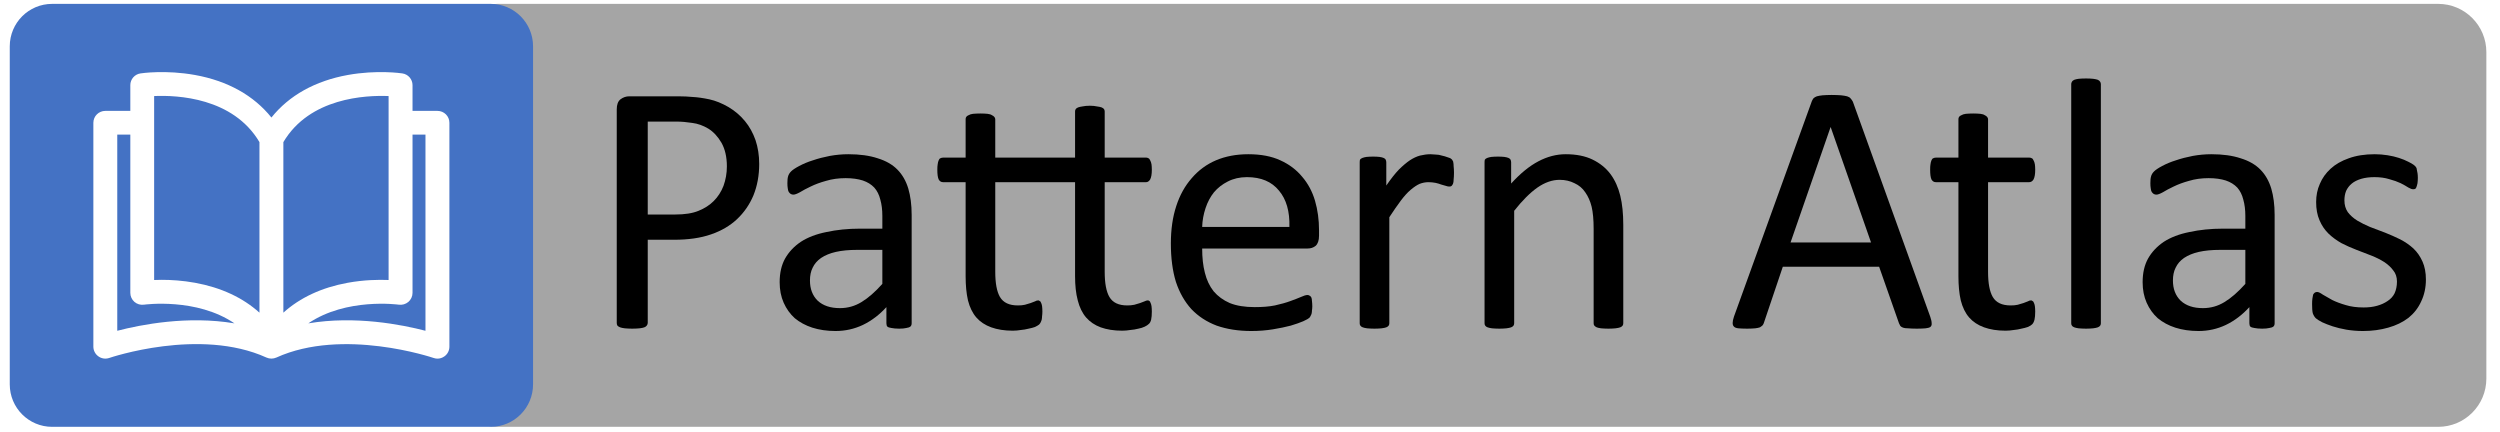
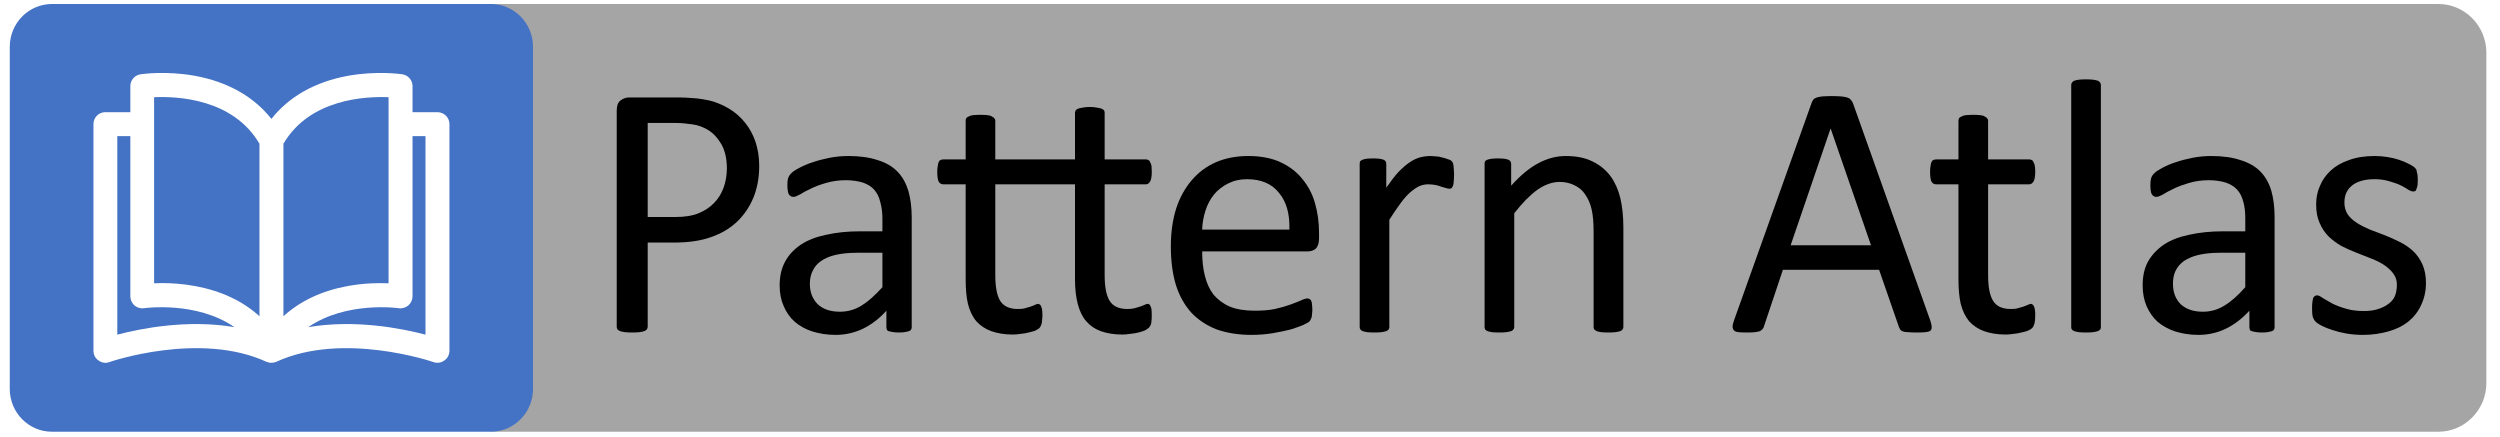
- <svg xmlns="http://www.w3.org/2000/svg" width="116pt" height="20pt" viewBox="0 0 116 20" version="1.1">
+ <svg xmlns="http://www.w3.org/2000/svg" width="86pt" height="15pt" viewBox="0 0 86 15" version="1.1">
  <g id="surface1">
-     <path style=" stroke:none;fill-rule:nonzero;fill:rgb(100%,100%,100%);fill-opacity:1;" d="M 0 0 L 116 0 L 116 19.984 L 0 19.984 Z M 0 0 " />
-     <path style=" stroke:none;fill-rule:evenodd;fill:rgb(64.706%,64.706%,64.706%);fill-opacity:1;" d="M 20.852 2.418 C 20.852 1.184 21.852 0.18 23.086 0.18 L 113.133 0.18 C 114.367 0.18 115.367 1.184 115.367 2.418 L 115.367 17.566 C 115.367 18.801 114.367 19.805 113.133 19.805 L 23.086 19.805 C 21.852 19.805 20.852 18.801 20.852 17.566 Z M 20.852 2.418 " />
-     <path style=" stroke:none;fill-rule:evenodd;fill:rgb(26.667%,44.706%,76.863%);fill-opacity:1;" d="M 0.453 2.148 C 0.453 1.062 1.332 0.18 2.418 0.18 L 22.77 0.18 C 23.855 0.18 24.734 1.062 24.734 2.148 L 24.734 17.836 C 24.734 18.922 23.855 19.805 22.77 19.805 L 2.418 19.805 C 1.332 19.805 0.453 18.922 0.453 17.836 Z M 0.453 2.148 " />
-     <path style=" stroke:none;fill-rule:evenodd;fill:rgb(100%,100%,100%);fill-opacity:1;" d="M 20.297 5.145 L 19.141 5.145 L 19.141 3.949 C 19.141 3.68 18.941 3.445 18.668 3.406 C 18.621 3.398 17.492 3.234 16.133 3.48 C 14.621 3.754 13.414 4.43 12.594 5.453 C 11.773 4.43 10.566 3.754 9.051 3.48 C 7.691 3.234 6.566 3.398 6.52 3.406 C 6.246 3.445 6.047 3.68 6.047 3.949 L 6.047 5.145 L 4.887 5.145 C 4.582 5.145 4.332 5.391 4.332 5.695 L 4.332 16.086 C 4.332 16.266 4.422 16.434 4.566 16.535 C 4.711 16.641 4.898 16.668 5.07 16.609 C 5.113 16.594 9.266 15.184 12.363 16.59 C 12.508 16.656 12.676 16.656 12.824 16.59 C 15.91 15.188 20.074 16.594 20.117 16.609 C 20.176 16.629 20.238 16.641 20.297 16.641 C 20.414 16.641 20.523 16.605 20.621 16.535 C 20.766 16.434 20.852 16.266 20.852 16.086 L 20.852 5.695 C 20.852 5.391 20.605 5.145 20.297 5.145 Z M 5.441 15.348 L 5.441 6.246 L 6.047 6.246 L 6.047 13.59 C 6.047 13.75 6.117 13.902 6.238 14.008 C 6.359 14.113 6.523 14.16 6.68 14.137 C 6.711 14.133 9.121 13.805 10.879 15.004 C 8.711 14.637 6.543 15.062 5.441 15.348 Z M 12.039 14.508 C 11.266 13.809 10.254 13.34 9.051 13.121 C 8.473 13.016 7.938 12.984 7.508 12.984 C 7.379 12.984 7.262 12.988 7.152 12.992 L 7.152 4.457 C 8.219 4.41 10.812 4.523 12.039 6.594 Z M 13.148 6.594 C 14.371 4.531 16.965 4.414 18.031 4.457 L 18.031 12.992 C 17.566 12.973 16.887 12.984 16.133 13.121 C 14.93 13.34 13.922 13.809 13.148 14.508 Z M 14.305 15.004 C 16.066 13.805 18.473 14.133 18.504 14.137 C 18.664 14.16 18.824 14.113 18.949 14.008 C 19.07 13.902 19.141 13.75 19.141 13.59 L 19.141 6.246 L 19.742 6.246 L 19.742 15.348 C 18.645 15.062 16.473 14.637 14.305 15.004 Z M 14.305 15.004 " />
-     <path style=" stroke:none;fill-rule:nonzero;fill:rgb(0%,0%,0%);fill-opacity:1;" d="M 35.227 7.609 C 35.227 8.141 35.137 8.625 34.961 9.062 C 34.781 9.492 34.527 9.859 34.195 10.172 C 33.871 10.477 33.469 10.711 32.992 10.875 C 32.512 11.043 31.938 11.125 31.273 11.125 L 30.055 11.125 L 30.055 14.984 C 30.055 15.027 30.039 15.07 30.008 15.109 C 29.984 15.141 29.949 15.168 29.898 15.188 C 29.844 15.207 29.773 15.223 29.68 15.234 C 29.586 15.242 29.469 15.25 29.336 15.25 C 29.199 15.25 29.086 15.242 28.992 15.234 C 28.898 15.223 28.824 15.207 28.773 15.188 C 28.719 15.168 28.68 15.141 28.648 15.109 C 28.625 15.07 28.617 15.027 28.617 14.984 L 28.617 5.078 C 28.617 4.859 28.672 4.703 28.789 4.609 C 28.914 4.516 29.047 4.469 29.195 4.469 L 31.492 4.469 C 31.719 4.469 31.938 4.48 32.148 4.5 C 32.367 4.512 32.621 4.547 32.914 4.609 C 33.203 4.672 33.5 4.793 33.805 4.969 C 34.105 5.148 34.359 5.367 34.57 5.625 C 34.777 5.875 34.938 6.168 35.055 6.5 C 35.168 6.836 35.227 7.203 35.227 7.609 Z M 33.727 7.719 C 33.727 7.281 33.641 6.918 33.477 6.625 C 33.309 6.336 33.105 6.117 32.867 5.969 C 32.625 5.824 32.375 5.734 32.117 5.703 C 31.867 5.664 31.617 5.641 31.367 5.641 L 30.055 5.641 L 30.055 9.953 L 31.336 9.953 C 31.773 9.953 32.133 9.898 32.414 9.781 C 32.695 9.668 32.93 9.516 33.117 9.328 C 33.312 9.133 33.465 8.898 33.57 8.625 C 33.672 8.344 33.727 8.043 33.727 7.719 Z M 33.727 7.719 " />
-     <path style=" stroke:none;fill-rule:nonzero;fill:rgb(0%,0%,0%);fill-opacity:1;" d="M 42.301 15 C 42.301 15.074 42.277 15.125 42.238 15.156 C 42.195 15.188 42.133 15.207 42.051 15.219 C 41.977 15.238 41.867 15.25 41.723 15.25 C 41.574 15.25 41.457 15.238 41.363 15.219 C 41.277 15.207 41.215 15.188 41.176 15.156 C 41.145 15.125 41.129 15.074 41.129 15 L 41.129 14.25 C 40.805 14.605 40.441 14.883 40.035 15.078 C 39.637 15.266 39.215 15.359 38.77 15.359 C 38.371 15.359 38.012 15.305 37.691 15.203 C 37.379 15.102 37.105 14.953 36.879 14.766 C 36.66 14.57 36.488 14.328 36.363 14.047 C 36.238 13.766 36.176 13.449 36.176 13.094 C 36.176 12.668 36.258 12.305 36.426 12 C 36.602 11.688 36.848 11.43 37.16 11.219 C 37.48 11.012 37.879 10.859 38.348 10.766 C 38.816 10.664 39.336 10.609 39.91 10.609 L 40.941 10.609 L 40.941 10.016 C 40.941 9.734 40.91 9.484 40.848 9.266 C 40.793 9.039 40.699 8.852 40.566 8.703 C 40.43 8.559 40.254 8.449 40.035 8.375 C 39.816 8.305 39.551 8.266 39.238 8.266 C 38.902 8.266 38.602 8.309 38.332 8.391 C 38.059 8.465 37.82 8.555 37.613 8.656 C 37.414 8.75 37.246 8.84 37.113 8.922 C 36.977 8.996 36.879 9.031 36.816 9.031 C 36.773 9.031 36.73 9.023 36.691 9 C 36.66 8.98 36.629 8.949 36.598 8.906 C 36.574 8.867 36.559 8.809 36.551 8.734 C 36.539 8.664 36.535 8.586 36.535 8.5 C 36.535 8.367 36.543 8.262 36.566 8.188 C 36.586 8.105 36.633 8.027 36.707 7.953 C 36.777 7.883 36.902 7.797 37.082 7.703 C 37.27 7.602 37.48 7.512 37.723 7.438 C 37.961 7.355 38.223 7.289 38.504 7.234 C 38.785 7.184 39.07 7.156 39.363 7.156 C 39.895 7.156 40.348 7.219 40.723 7.344 C 41.105 7.461 41.414 7.637 41.645 7.875 C 41.871 8.105 42.039 8.398 42.145 8.75 C 42.246 9.094 42.301 9.5 42.301 9.969 Z M 40.941 11.594 L 39.77 11.594 C 39.395 11.594 39.066 11.625 38.785 11.688 C 38.512 11.75 38.285 11.844 38.098 11.969 C 37.918 12.094 37.789 12.246 37.707 12.422 C 37.621 12.59 37.582 12.789 37.582 13.016 C 37.582 13.402 37.699 13.715 37.941 13.953 C 38.191 14.184 38.535 14.297 38.973 14.297 C 39.336 14.297 39.668 14.203 39.973 14.016 C 40.285 13.828 40.605 13.547 40.941 13.172 Z M 40.941 11.594 " />
-     <path style=" stroke:none;fill-rule:nonzero;fill:rgb(0%,0%,0%);fill-opacity:1;" d="M 53.445 14.453 C 53.445 14.609 53.434 14.734 53.414 14.828 C 53.391 14.922 53.355 14.992 53.305 15.031 C 53.262 15.074 53.199 15.117 53.117 15.156 C 53.031 15.199 52.934 15.227 52.82 15.25 C 52.703 15.281 52.578 15.301 52.445 15.312 C 52.32 15.332 52.195 15.344 52.07 15.344 C 51.684 15.344 51.352 15.289 51.07 15.188 C 50.797 15.086 50.574 14.934 50.398 14.734 C 50.219 14.527 50.09 14.262 50.008 13.938 C 49.922 13.617 49.883 13.242 49.883 12.812 L 49.883 8.453 L 46.18 8.453 L 46.18 12.609 C 46.18 13.133 46.25 13.523 46.398 13.781 C 46.555 14.043 46.828 14.172 47.227 14.172 C 47.352 14.172 47.461 14.164 47.555 14.141 C 47.656 14.109 47.746 14.086 47.82 14.062 C 47.902 14.031 47.969 14.008 48.023 13.984 C 48.074 13.953 48.125 13.938 48.18 13.938 C 48.199 13.938 48.219 13.949 48.242 13.969 C 48.273 13.98 48.293 14.008 48.305 14.047 C 48.324 14.078 48.34 14.133 48.352 14.203 C 48.359 14.266 48.367 14.352 48.367 14.453 C 48.367 14.547 48.359 14.621 48.352 14.672 C 48.352 14.727 48.344 14.777 48.336 14.828 C 48.324 14.871 48.309 14.914 48.289 14.953 C 48.277 14.984 48.25 15.023 48.211 15.062 C 48.168 15.094 48.105 15.133 48.023 15.172 C 47.938 15.203 47.84 15.227 47.727 15.25 C 47.609 15.281 47.492 15.301 47.367 15.312 C 47.242 15.332 47.117 15.344 46.992 15.344 C 46.605 15.344 46.273 15.289 45.992 15.188 C 45.711 15.086 45.48 14.934 45.305 14.734 C 45.125 14.527 44.996 14.262 44.914 13.938 C 44.84 13.617 44.805 13.242 44.805 12.812 L 44.805 8.453 L 43.758 8.453 C 43.672 8.453 43.605 8.414 43.555 8.328 C 43.512 8.234 43.492 8.086 43.492 7.875 C 43.492 7.773 43.496 7.688 43.508 7.625 C 43.516 7.555 43.531 7.492 43.555 7.438 C 43.574 7.387 43.602 7.355 43.633 7.344 C 43.672 7.324 43.719 7.312 43.773 7.312 L 44.805 7.312 L 44.805 5.531 C 44.805 5.492 44.812 5.453 44.836 5.422 C 44.855 5.391 44.891 5.367 44.945 5.344 C 44.996 5.312 45.062 5.293 45.148 5.281 C 45.242 5.273 45.355 5.266 45.492 5.266 C 45.625 5.266 45.734 5.273 45.82 5.281 C 45.914 5.293 45.98 5.312 46.023 5.344 C 46.074 5.367 46.109 5.391 46.133 5.422 C 46.164 5.453 46.18 5.492 46.18 5.531 L 46.18 7.312 L 49.883 7.312 L 49.883 5.172 C 49.883 5.133 49.891 5.094 49.914 5.062 C 49.934 5.031 49.969 5.008 50.023 4.984 C 50.074 4.965 50.141 4.949 50.227 4.938 C 50.32 4.918 50.434 4.906 50.57 4.906 C 50.703 4.906 50.812 4.918 50.898 4.938 C 50.992 4.949 51.062 4.965 51.117 4.984 C 51.168 5.008 51.203 5.031 51.227 5.062 C 51.246 5.094 51.258 5.133 51.258 5.172 L 51.258 7.312 L 53.18 7.312 C 53.219 7.312 53.258 7.324 53.289 7.344 C 53.32 7.355 53.344 7.387 53.367 7.438 C 53.398 7.492 53.418 7.555 53.43 7.625 C 53.438 7.688 53.445 7.773 53.445 7.875 C 53.445 8.086 53.418 8.234 53.367 8.328 C 53.312 8.414 53.25 8.453 53.18 8.453 L 51.258 8.453 L 51.258 12.609 C 51.258 13.133 51.328 13.523 51.477 13.781 C 51.633 14.043 51.906 14.172 52.305 14.172 C 52.418 14.172 52.527 14.164 52.633 14.141 C 52.734 14.109 52.824 14.086 52.898 14.062 C 52.98 14.031 53.047 14.008 53.102 13.984 C 53.164 13.953 53.215 13.938 53.258 13.938 C 53.289 13.938 53.312 13.949 53.336 13.969 C 53.355 13.98 53.371 14.008 53.383 14.047 C 53.402 14.078 53.418 14.133 53.43 14.203 C 53.438 14.266 53.445 14.352 53.445 14.453 Z M 53.445 14.453 " />
-     <path style=" stroke:none;fill-rule:nonzero;fill:rgb(0%,0%,0%);fill-opacity:1;" d="M 61.203 10.938 C 61.203 11.156 61.148 11.312 61.047 11.406 C 60.941 11.492 60.816 11.531 60.672 11.531 L 55.781 11.531 C 55.781 11.949 55.82 12.324 55.906 12.656 C 55.988 12.992 56.125 13.277 56.312 13.516 C 56.508 13.746 56.758 13.93 57.062 14.062 C 57.375 14.188 57.758 14.25 58.219 14.25 C 58.57 14.25 58.883 14.227 59.156 14.172 C 59.438 14.109 59.676 14.043 59.875 13.969 C 60.07 13.898 60.234 13.836 60.359 13.781 C 60.492 13.719 60.598 13.688 60.672 13.688 C 60.703 13.688 60.734 13.699 60.766 13.719 C 60.797 13.73 60.82 13.758 60.844 13.797 C 60.863 13.84 60.875 13.898 60.875 13.969 C 60.883 14.031 60.891 14.117 60.891 14.219 C 60.891 14.293 60.883 14.355 60.875 14.406 C 60.875 14.461 60.867 14.508 60.859 14.547 C 60.848 14.59 60.832 14.625 60.812 14.656 C 60.801 14.688 60.781 14.719 60.75 14.75 C 60.719 14.781 60.625 14.836 60.469 14.906 C 60.32 14.969 60.129 15.039 59.891 15.109 C 59.66 15.172 59.383 15.227 59.062 15.281 C 58.75 15.332 58.414 15.359 58.062 15.359 C 57.457 15.359 56.922 15.273 56.453 15.109 C 55.992 14.934 55.602 14.68 55.281 14.344 C 54.969 14 54.727 13.578 54.562 13.078 C 54.406 12.57 54.328 11.977 54.328 11.297 C 54.328 10.652 54.41 10.074 54.578 9.562 C 54.742 9.055 54.984 8.621 55.297 8.266 C 55.609 7.902 55.984 7.625 56.422 7.438 C 56.867 7.25 57.367 7.156 57.922 7.156 C 58.504 7.156 59 7.25 59.406 7.438 C 59.82 7.625 60.16 7.883 60.422 8.203 C 60.691 8.516 60.891 8.887 61.016 9.312 C 61.141 9.742 61.203 10.199 61.203 10.688 Z M 59.828 10.531 C 59.848 9.812 59.688 9.25 59.344 8.844 C 59.008 8.43 58.516 8.219 57.859 8.219 C 57.523 8.219 57.227 8.289 56.969 8.422 C 56.719 8.547 56.504 8.715 56.328 8.922 C 56.16 9.133 56.031 9.375 55.938 9.656 C 55.844 9.938 55.789 10.23 55.781 10.531 Z M 59.828 10.531 " />
-     <path style=" stroke:none;fill-rule:nonzero;fill:rgb(0%,0%,0%);fill-opacity:1;" d="M 67.465 8.016 C 67.465 8.141 67.457 8.246 67.449 8.328 C 67.449 8.414 67.438 8.48 67.418 8.531 C 67.395 8.574 67.375 8.605 67.355 8.625 C 67.332 8.648 67.297 8.656 67.246 8.656 C 67.203 8.656 67.152 8.648 67.09 8.625 C 67.027 8.605 66.953 8.586 66.871 8.562 C 66.797 8.531 66.707 8.508 66.605 8.484 C 66.5 8.465 66.391 8.453 66.277 8.453 C 66.141 8.453 66.004 8.48 65.871 8.531 C 65.746 8.586 65.605 8.68 65.449 8.812 C 65.301 8.938 65.152 9.105 64.996 9.312 C 64.84 9.523 64.66 9.777 64.465 10.078 L 64.465 15 C 64.465 15.043 64.453 15.078 64.434 15.109 C 64.41 15.141 64.375 15.168 64.324 15.188 C 64.27 15.207 64.199 15.223 64.105 15.234 C 64.02 15.242 63.91 15.25 63.777 15.25 C 63.641 15.25 63.527 15.242 63.434 15.234 C 63.348 15.223 63.281 15.207 63.23 15.188 C 63.176 15.168 63.141 15.141 63.121 15.109 C 63.098 15.078 63.09 15.043 63.09 15 L 63.09 7.531 C 63.09 7.48 63.094 7.438 63.105 7.406 C 63.125 7.375 63.16 7.352 63.215 7.328 C 63.266 7.309 63.328 7.293 63.402 7.281 C 63.484 7.273 63.59 7.266 63.715 7.266 C 63.84 7.266 63.938 7.273 64.012 7.281 C 64.094 7.293 64.156 7.309 64.199 7.328 C 64.25 7.352 64.281 7.375 64.293 7.406 C 64.312 7.438 64.324 7.48 64.324 7.531 L 64.324 8.609 C 64.531 8.309 64.723 8.062 64.902 7.875 C 65.09 7.688 65.262 7.543 65.418 7.438 C 65.574 7.336 65.73 7.262 65.887 7.219 C 66.051 7.18 66.215 7.156 66.371 7.156 C 66.441 7.156 66.527 7.164 66.621 7.172 C 66.715 7.172 66.809 7.188 66.902 7.219 C 67.004 7.242 67.094 7.266 67.168 7.297 C 67.25 7.32 67.309 7.344 67.34 7.375 C 67.371 7.398 67.391 7.422 67.402 7.453 C 67.422 7.477 67.434 7.508 67.434 7.547 C 67.441 7.578 67.449 7.637 67.449 7.719 C 67.457 7.793 67.465 7.891 67.465 8.016 Z M 67.465 8.016 " />
-     <path style=" stroke:none;fill-rule:nonzero;fill:rgb(0%,0%,0%);fill-opacity:1;" d="M 75.32 15 C 75.32 15.043 75.309 15.078 75.289 15.109 C 75.266 15.141 75.23 15.168 75.18 15.188 C 75.125 15.207 75.055 15.223 74.961 15.234 C 74.875 15.242 74.766 15.25 74.633 15.25 C 74.496 15.25 74.383 15.242 74.289 15.234 C 74.203 15.223 74.137 15.207 74.086 15.188 C 74.043 15.168 74.008 15.141 73.977 15.109 C 73.953 15.078 73.945 15.043 73.945 15 L 73.945 10.625 C 73.945 10.199 73.914 9.855 73.852 9.594 C 73.789 9.336 73.688 9.109 73.555 8.922 C 73.43 8.734 73.262 8.594 73.055 8.5 C 72.855 8.398 72.625 8.344 72.367 8.344 C 72.023 8.344 71.68 8.465 71.336 8.703 C 70.992 8.945 70.633 9.305 70.258 9.781 L 70.258 15 C 70.258 15.043 70.246 15.078 70.227 15.109 C 70.203 15.141 70.168 15.168 70.117 15.188 C 70.062 15.207 69.992 15.223 69.898 15.234 C 69.812 15.242 69.703 15.25 69.57 15.25 C 69.434 15.25 69.32 15.242 69.227 15.234 C 69.141 15.223 69.074 15.207 69.023 15.188 C 68.969 15.168 68.934 15.141 68.914 15.109 C 68.891 15.078 68.883 15.043 68.883 15 L 68.883 7.531 C 68.883 7.48 68.887 7.438 68.898 7.406 C 68.918 7.375 68.953 7.352 69.008 7.328 C 69.059 7.309 69.121 7.293 69.195 7.281 C 69.277 7.273 69.383 7.266 69.508 7.266 C 69.633 7.266 69.73 7.273 69.805 7.281 C 69.887 7.293 69.949 7.309 69.992 7.328 C 70.043 7.352 70.074 7.375 70.086 7.406 C 70.105 7.438 70.117 7.48 70.117 7.531 L 70.117 8.516 C 70.543 8.047 70.965 7.703 71.383 7.484 C 71.797 7.266 72.219 7.156 72.648 7.156 C 73.148 7.156 73.562 7.242 73.898 7.406 C 74.242 7.574 74.516 7.797 74.727 8.078 C 74.934 8.359 75.086 8.695 75.18 9.078 C 75.273 9.453 75.32 9.906 75.32 10.438 Z M 75.32 15 " />
-     <path style=" stroke:none;fill-rule:nonzero;fill:rgb(0%,0%,0%);fill-opacity:1;" d="M 89.566 14.703 C 89.605 14.82 89.629 14.918 89.629 15 C 89.637 15.074 89.617 15.133 89.566 15.172 C 89.523 15.203 89.449 15.223 89.348 15.234 C 89.254 15.242 89.117 15.25 88.941 15.25 C 88.773 15.25 88.637 15.242 88.535 15.234 C 88.43 15.234 88.352 15.223 88.301 15.203 C 88.246 15.184 88.207 15.156 88.176 15.125 C 88.152 15.086 88.133 15.043 88.113 15 L 87.191 12.375 L 82.723 12.375 L 81.848 14.969 C 81.836 15.012 81.816 15.055 81.785 15.094 C 81.754 15.125 81.711 15.156 81.66 15.188 C 81.605 15.207 81.535 15.223 81.441 15.234 C 81.348 15.242 81.223 15.25 81.066 15.25 C 80.898 15.25 80.762 15.242 80.66 15.234 C 80.566 15.223 80.496 15.199 80.457 15.156 C 80.414 15.117 80.395 15.059 80.395 14.984 C 80.395 14.914 80.414 14.812 80.457 14.688 L 84.066 4.703 C 84.086 4.652 84.113 4.605 84.145 4.562 C 84.184 4.523 84.238 4.492 84.301 4.469 C 84.371 4.449 84.461 4.434 84.566 4.422 C 84.68 4.414 84.82 4.406 84.988 4.406 C 85.164 4.406 85.309 4.414 85.426 4.422 C 85.539 4.434 85.633 4.449 85.707 4.469 C 85.777 4.492 85.832 4.523 85.863 4.562 C 85.902 4.605 85.941 4.656 85.973 4.719 Z M 84.941 5.891 L 83.082 11.25 L 86.816 11.25 Z M 84.941 5.891 " />
-     <path style=" stroke:none;fill-rule:nonzero;fill:rgb(0%,0%,0%);fill-opacity:1;" d="M 94.434 14.453 C 94.434 14.609 94.422 14.734 94.402 14.828 C 94.379 14.922 94.344 14.996 94.293 15.047 C 94.25 15.09 94.184 15.133 94.09 15.172 C 94.004 15.203 93.906 15.227 93.793 15.25 C 93.676 15.281 93.559 15.301 93.434 15.312 C 93.309 15.332 93.184 15.344 93.059 15.344 C 92.672 15.344 92.34 15.289 92.059 15.188 C 91.777 15.086 91.547 14.934 91.371 14.734 C 91.191 14.527 91.062 14.262 90.98 13.938 C 90.906 13.617 90.871 13.242 90.871 12.812 L 90.871 8.453 L 89.824 8.453 C 89.738 8.453 89.672 8.414 89.621 8.328 C 89.578 8.234 89.559 8.086 89.559 7.875 C 89.559 7.773 89.562 7.688 89.574 7.625 C 89.582 7.555 89.598 7.492 89.621 7.438 C 89.641 7.387 89.668 7.355 89.699 7.344 C 89.738 7.324 89.785 7.312 89.84 7.312 L 90.871 7.312 L 90.871 5.531 C 90.871 5.492 90.879 5.453 90.902 5.422 C 90.922 5.391 90.957 5.367 91.012 5.344 C 91.062 5.312 91.129 5.293 91.215 5.281 C 91.309 5.273 91.422 5.266 91.559 5.266 C 91.691 5.266 91.801 5.273 91.887 5.281 C 91.98 5.293 92.047 5.312 92.09 5.344 C 92.141 5.367 92.176 5.391 92.199 5.422 C 92.23 5.453 92.246 5.492 92.246 5.531 L 92.246 7.312 L 94.152 7.312 C 94.203 7.312 94.246 7.324 94.277 7.344 C 94.309 7.355 94.332 7.387 94.355 7.438 C 94.387 7.492 94.406 7.555 94.418 7.625 C 94.426 7.688 94.434 7.773 94.434 7.875 C 94.434 8.086 94.406 8.234 94.355 8.328 C 94.301 8.414 94.234 8.453 94.152 8.453 L 92.246 8.453 L 92.246 12.609 C 92.246 13.133 92.316 13.523 92.465 13.781 C 92.621 14.043 92.895 14.172 93.293 14.172 C 93.418 14.172 93.527 14.164 93.621 14.141 C 93.723 14.109 93.812 14.086 93.887 14.062 C 93.969 14.031 94.035 14.008 94.09 13.984 C 94.141 13.953 94.191 13.938 94.246 13.938 C 94.266 13.938 94.285 13.949 94.309 13.969 C 94.34 13.98 94.359 14.008 94.371 14.047 C 94.391 14.078 94.406 14.133 94.418 14.203 C 94.426 14.266 94.434 14.352 94.434 14.453 Z M 94.434 14.453 " />
-     <path style=" stroke:none;fill-rule:nonzero;fill:rgb(0%,0%,0%);fill-opacity:1;" d="M 97.48 15 C 97.48 15.043 97.469 15.078 97.449 15.109 C 97.426 15.141 97.391 15.168 97.34 15.188 C 97.285 15.207 97.215 15.223 97.121 15.234 C 97.035 15.242 96.926 15.25 96.793 15.25 C 96.656 15.25 96.543 15.242 96.449 15.234 C 96.363 15.223 96.297 15.207 96.246 15.188 C 96.191 15.168 96.156 15.141 96.137 15.109 C 96.113 15.078 96.105 15.043 96.105 15 L 96.105 3.906 C 96.105 3.867 96.113 3.828 96.137 3.797 C 96.156 3.758 96.191 3.727 96.246 3.703 C 96.297 3.684 96.363 3.668 96.449 3.656 C 96.543 3.648 96.656 3.641 96.793 3.641 C 96.926 3.641 97.035 3.648 97.121 3.656 C 97.215 3.668 97.285 3.684 97.34 3.703 C 97.391 3.727 97.426 3.758 97.449 3.797 C 97.469 3.828 97.48 3.867 97.48 3.906 Z M 97.48 15 " />
-     <path style=" stroke:none;fill-rule:nonzero;fill:rgb(0%,0%,0%);fill-opacity:1;" d="M 105.543 15 C 105.543 15.074 105.52 15.125 105.48 15.156 C 105.438 15.188 105.375 15.207 105.293 15.219 C 105.219 15.238 105.109 15.25 104.965 15.25 C 104.816 15.25 104.699 15.238 104.605 15.219 C 104.52 15.207 104.457 15.188 104.418 15.156 C 104.387 15.125 104.371 15.074 104.371 15 L 104.371 14.25 C 104.047 14.605 103.684 14.883 103.277 15.078 C 102.879 15.266 102.457 15.359 102.012 15.359 C 101.613 15.359 101.254 15.305 100.934 15.203 C 100.621 15.102 100.348 14.953 100.121 14.766 C 99.902 14.57 99.73 14.328 99.605 14.047 C 99.48 13.766 99.418 13.449 99.418 13.094 C 99.418 12.668 99.5 12.305 99.668 12 C 99.844 11.688 100.09 11.43 100.402 11.219 C 100.723 11.012 101.121 10.859 101.59 10.766 C 102.059 10.664 102.578 10.609 103.152 10.609 L 104.184 10.609 L 104.184 10.016 C 104.184 9.734 104.152 9.484 104.09 9.266 C 104.035 9.039 103.941 8.852 103.809 8.703 C 103.672 8.559 103.496 8.449 103.277 8.375 C 103.059 8.305 102.793 8.266 102.48 8.266 C 102.145 8.266 101.844 8.309 101.574 8.391 C 101.301 8.465 101.062 8.555 100.855 8.656 C 100.656 8.75 100.488 8.84 100.355 8.922 C 100.219 8.996 100.121 9.031 100.059 9.031 C 100.016 9.031 99.973 9.023 99.934 9 C 99.902 8.98 99.871 8.949 99.84 8.906 C 99.816 8.867 99.801 8.809 99.793 8.734 C 99.781 8.664 99.777 8.586 99.777 8.5 C 99.777 8.367 99.785 8.262 99.809 8.188 C 99.828 8.105 99.875 8.027 99.949 7.953 C 100.02 7.883 100.145 7.797 100.324 7.703 C 100.512 7.602 100.723 7.512 100.965 7.438 C 101.203 7.355 101.465 7.289 101.746 7.234 C 102.027 7.184 102.312 7.156 102.605 7.156 C 103.137 7.156 103.59 7.219 103.965 7.344 C 104.348 7.461 104.656 7.637 104.887 7.875 C 105.113 8.105 105.281 8.398 105.387 8.75 C 105.488 9.094 105.543 9.5 105.543 9.969 Z M 104.184 11.594 L 103.012 11.594 C 102.637 11.594 102.309 11.625 102.027 11.688 C 101.754 11.75 101.527 11.844 101.34 11.969 C 101.16 12.094 101.031 12.246 100.949 12.422 C 100.863 12.59 100.824 12.789 100.824 13.016 C 100.824 13.402 100.941 13.715 101.184 13.953 C 101.434 14.184 101.777 14.297 102.215 14.297 C 102.578 14.297 102.91 14.203 103.215 14.016 C 103.527 13.828 103.848 13.547 104.184 13.172 Z M 104.184 11.594 " />
-     <path style=" stroke:none;fill-rule:nonzero;fill:rgb(0%,0%,0%);fill-opacity:1;" d="M 112.562 12.969 C 112.562 13.344 112.488 13.684 112.344 13.984 C 112.207 14.289 112.008 14.543 111.75 14.75 C 111.488 14.949 111.176 15.102 110.812 15.203 C 110.457 15.305 110.066 15.359 109.641 15.359 C 109.367 15.359 109.113 15.336 108.875 15.297 C 108.633 15.254 108.422 15.203 108.234 15.141 C 108.047 15.078 107.883 15.016 107.75 14.953 C 107.613 14.883 107.516 14.82 107.453 14.766 C 107.391 14.703 107.344 14.625 107.312 14.531 C 107.289 14.43 107.281 14.289 107.281 14.109 C 107.281 14.008 107.285 13.918 107.297 13.844 C 107.305 13.773 107.316 13.715 107.328 13.672 C 107.348 13.633 107.375 13.602 107.406 13.578 C 107.438 13.559 107.473 13.547 107.516 13.547 C 107.578 13.547 107.664 13.59 107.781 13.672 C 107.906 13.746 108.051 13.828 108.219 13.922 C 108.395 14.008 108.602 14.086 108.844 14.156 C 109.082 14.23 109.359 14.266 109.672 14.266 C 109.898 14.266 110.109 14.242 110.297 14.188 C 110.484 14.137 110.645 14.062 110.781 13.969 C 110.926 13.875 111.035 13.758 111.109 13.609 C 111.18 13.453 111.219 13.273 111.219 13.062 C 111.219 12.855 111.16 12.684 111.047 12.547 C 110.941 12.402 110.801 12.273 110.625 12.156 C 110.445 12.043 110.25 11.945 110.031 11.859 C 109.812 11.777 109.582 11.688 109.344 11.594 C 109.102 11.5 108.867 11.398 108.641 11.281 C 108.422 11.156 108.223 11.012 108.047 10.844 C 107.867 10.668 107.727 10.461 107.625 10.219 C 107.52 9.98 107.469 9.699 107.469 9.375 C 107.469 9.074 107.523 8.793 107.641 8.531 C 107.754 8.262 107.922 8.027 108.141 7.828 C 108.367 7.621 108.648 7.461 108.984 7.344 C 109.328 7.219 109.727 7.156 110.188 7.156 C 110.383 7.156 110.582 7.172 110.781 7.203 C 110.977 7.234 111.156 7.277 111.312 7.328 C 111.477 7.383 111.617 7.438 111.734 7.5 C 111.848 7.555 111.93 7.602 111.984 7.641 C 112.047 7.684 112.086 7.727 112.109 7.766 C 112.129 7.797 112.141 7.836 112.141 7.875 C 112.148 7.918 112.16 7.969 112.172 8.031 C 112.18 8.086 112.188 8.156 112.188 8.25 C 112.188 8.344 112.18 8.43 112.172 8.5 C 112.16 8.562 112.145 8.621 112.125 8.672 C 112.113 8.715 112.094 8.746 112.062 8.766 C 112.031 8.777 112 8.781 111.969 8.781 C 111.914 8.781 111.844 8.758 111.75 8.703 C 111.656 8.641 111.535 8.574 111.391 8.5 C 111.242 8.43 111.066 8.367 110.859 8.312 C 110.66 8.25 110.43 8.219 110.172 8.219 C 109.941 8.219 109.738 8.246 109.562 8.297 C 109.383 8.352 109.238 8.422 109.125 8.516 C 109.008 8.609 108.922 8.727 108.859 8.859 C 108.805 8.996 108.781 9.141 108.781 9.297 C 108.781 9.508 108.832 9.688 108.938 9.844 C 109.051 9.992 109.195 10.121 109.375 10.234 C 109.551 10.34 109.75 10.438 109.969 10.531 C 110.195 10.617 110.43 10.703 110.672 10.797 C 110.91 10.891 111.145 10.996 111.375 11.109 C 111.602 11.227 111.805 11.367 111.984 11.531 C 112.16 11.699 112.301 11.902 112.406 12.141 C 112.508 12.371 112.562 12.648 112.562 12.969 Z M 112.562 12.969 " />
+     <path style=" stroke:none;fill-rule:evenodd;fill:rgb(64.706%,64.706%,64.706%);fill-opacity:1;" d="M 15.461 1.812 C 15.461 0.887 16.203 0.137 17.113 0.137 L 83.875 0.137 C 84.789 0.137 85.531 0.887 85.531 1.812 L 85.531 13.176 C 85.531 14.098 84.789 14.852 83.875 14.852 L 17.113 14.852 C 16.203 14.852 15.461 14.098 15.461 13.176 Z M 15.461 1.812 " />
+     <path style=" stroke:none;fill-rule:evenodd;fill:rgb(26.667%,44.706%,76.863%);fill-opacity:1;" d="M 0.336 1.613 C 0.336 0.797 0.984 0.137 1.793 0.137 L 16.883 0.137 C 17.684 0.137 18.336 0.797 18.336 1.613 L 18.336 13.379 C 18.336 14.191 17.684 14.852 16.883 14.852 L 1.793 14.852 C 0.984 14.852 0.336 14.191 0.336 13.379 Z M 0.336 1.613 " />
+     <path style=" stroke:none;fill-rule:evenodd;fill:rgb(100%,100%,100%);fill-opacity:1;" d="M 15.047 3.859 L 14.191 3.859 L 14.191 2.961 C 14.191 2.762 14.043 2.586 13.84 2.555 C 13.805 2.551 12.969 2.426 11.961 2.609 C 10.84 2.816 9.945 3.32 9.336 4.09 C 8.727 3.32 7.832 2.816 6.711 2.609 C 5.703 2.426 4.867 2.551 4.836 2.555 C 4.629 2.586 4.484 2.762 4.484 2.961 L 4.484 3.859 L 3.621 3.859 C 3.395 3.859 3.215 4.043 3.215 4.27 L 3.215 12.062 C 3.215 12.199 3.277 12.328 3.387 12.398 C 3.492 12.48 3.633 12.504 3.758 12.457 C 3.789 12.445 6.867 11.391 9.164 12.445 C 9.273 12.492 9.398 12.492 9.508 12.445 C 11.793 11.391 14.883 12.445 14.914 12.457 C 14.957 12.473 15.004 12.48 15.047 12.48 C 15.137 12.48 15.215 12.453 15.289 12.398 C 15.395 12.328 15.461 12.199 15.461 12.062 L 15.461 4.27 C 15.461 4.043 15.277 3.859 15.047 3.859 Z M 4.035 11.512 L 4.035 4.684 L 4.484 4.684 L 4.484 10.191 C 4.484 10.312 4.535 10.426 4.625 10.508 C 4.715 10.582 4.836 10.621 4.953 10.602 C 4.977 10.598 6.762 10.352 8.066 11.254 C 6.461 10.98 4.848 11.297 4.035 11.512 Z M 8.926 10.879 C 8.352 10.355 7.602 10.004 6.711 9.84 C 6.281 9.762 5.887 9.738 5.566 9.738 C 5.469 9.738 5.383 9.742 5.301 9.746 L 5.301 3.344 C 6.094 3.309 8.016 3.391 8.926 4.945 Z M 9.75 4.945 C 10.656 3.398 12.574 3.312 13.367 3.344 L 13.367 9.746 C 13.023 9.73 12.52 9.738 11.961 9.84 C 11.066 10.004 10.324 10.355 9.75 10.879 Z M 10.605 11.254 C 11.91 10.352 13.695 10.598 13.719 10.602 C 13.836 10.621 13.957 10.582 14.047 10.508 C 14.137 10.426 14.191 10.312 14.191 10.191 L 14.191 4.684 L 14.637 4.684 L 14.637 11.512 C 13.82 11.297 12.215 10.98 10.605 11.254 Z M 10.605 11.254 " />
+     <path style=" stroke:none;fill-rule:nonzero;fill:rgb(0%,0%,0%);fill-opacity:1;" d="M 26.117 5.707 C 26.117 6.105 26.051 6.469 25.918 6.797 C 25.785 7.117 25.598 7.395 25.352 7.629 C 25.109 7.859 24.812 8.035 24.461 8.156 C 24.102 8.285 23.676 8.344 23.188 8.344 L 22.281 8.344 L 22.281 11.238 C 22.281 11.273 22.27 11.301 22.25 11.332 C 22.23 11.355 22.203 11.375 22.164 11.391 C 22.125 11.402 22.074 11.418 22.004 11.426 C 21.934 11.434 21.848 11.438 21.75 11.438 C 21.645 11.438 21.562 11.434 21.492 11.426 C 21.422 11.418 21.367 11.402 21.332 11.391 C 21.293 11.375 21.262 11.355 21.242 11.332 C 21.223 11.301 21.215 11.273 21.215 11.238 L 21.215 3.809 C 21.215 3.645 21.254 3.527 21.344 3.457 C 21.438 3.387 21.535 3.352 21.645 3.352 L 23.348 3.352 C 23.516 3.352 23.676 3.363 23.832 3.375 C 23.996 3.383 24.184 3.41 24.402 3.457 C 24.613 3.504 24.836 3.598 25.062 3.727 C 25.285 3.859 25.473 4.023 25.629 4.219 C 25.781 4.406 25.902 4.625 25.988 4.875 C 26.07 5.125 26.117 5.402 26.117 5.707 Z M 25.004 5.789 C 25.004 5.461 24.941 5.188 24.82 4.969 C 24.695 4.754 24.547 4.59 24.367 4.477 C 24.188 4.367 24 4.301 23.812 4.277 C 23.625 4.25 23.438 4.23 23.258 4.23 L 22.281 4.23 L 22.281 7.465 L 23.23 7.465 C 23.555 7.465 23.824 7.422 24.031 7.336 C 24.238 7.25 24.414 7.137 24.551 6.996 C 24.699 6.848 24.812 6.672 24.887 6.469 C 24.965 6.258 25.004 6.031 25.004 5.789 Z M 25.004 5.789 " />
+     <path style=" stroke:none;fill-rule:nonzero;fill:rgb(0%,0%,0%);fill-opacity:1;" d="M 31.363 11.25 C 31.363 11.305 31.344 11.344 31.316 11.367 C 31.281 11.391 31.234 11.402 31.176 11.414 C 31.121 11.43 31.039 11.438 30.934 11.438 C 30.82 11.438 30.734 11.43 30.664 11.414 C 30.602 11.402 30.555 11.391 30.527 11.367 C 30.504 11.344 30.492 11.305 30.492 11.25 L 30.492 10.688 C 30.254 10.953 29.984 11.164 29.684 11.309 C 29.387 11.449 29.074 11.52 28.746 11.52 C 28.449 11.52 28.184 11.477 27.945 11.402 C 27.711 11.328 27.512 11.215 27.344 11.074 C 27.18 10.93 27.051 10.746 26.961 10.535 C 26.867 10.324 26.82 10.086 26.82 9.82 C 26.82 9.5 26.883 9.227 27.008 9 C 27.133 8.766 27.316 8.574 27.551 8.414 C 27.789 8.258 28.082 8.145 28.43 8.074 C 28.777 7.996 29.164 7.957 29.59 7.957 L 30.355 7.957 L 30.355 7.512 C 30.355 7.301 30.328 7.113 30.281 6.949 C 30.242 6.777 30.172 6.641 30.074 6.527 C 29.977 6.418 29.844 6.336 29.684 6.281 C 29.52 6.23 29.32 6.199 29.09 6.199 C 28.844 6.199 28.617 6.234 28.418 6.293 C 28.215 6.352 28.039 6.414 27.887 6.492 C 27.738 6.562 27.613 6.629 27.516 6.691 C 27.414 6.746 27.344 6.773 27.297 6.773 C 27.262 6.773 27.234 6.766 27.203 6.75 C 27.18 6.734 27.156 6.711 27.133 6.68 C 27.117 6.648 27.105 6.605 27.098 6.551 C 27.09 6.496 27.086 6.438 27.086 6.375 C 27.086 6.277 27.09 6.195 27.109 6.141 C 27.125 6.078 27.16 6.02 27.215 5.965 C 27.266 5.91 27.355 5.848 27.492 5.777 C 27.633 5.703 27.789 5.633 27.969 5.578 C 28.141 5.516 28.34 5.469 28.547 5.426 C 28.754 5.387 28.969 5.367 29.184 5.367 C 29.578 5.367 29.914 5.414 30.191 5.508 C 30.477 5.594 30.703 5.727 30.875 5.906 C 31.043 6.078 31.164 6.297 31.246 6.562 C 31.32 6.82 31.363 7.125 31.363 7.477 Z M 30.355 8.695 L 29.484 8.695 C 29.203 8.695 28.965 8.719 28.754 8.766 C 28.551 8.812 28.383 8.883 28.246 8.977 C 28.113 9.07 28.016 9.184 27.957 9.316 C 27.891 9.441 27.859 9.59 27.859 9.762 C 27.859 10.051 27.949 10.285 28.129 10.465 C 28.312 10.637 28.57 10.723 28.895 10.723 C 29.164 10.723 29.41 10.652 29.637 10.512 C 29.867 10.371 30.102 10.16 30.355 9.879 Z M 30.355 8.695 " />
+     <path style=" stroke:none;fill-rule:nonzero;fill:rgb(0%,0%,0%);fill-opacity:1;" d="M 39.621 10.84 C 39.621 10.957 39.613 11.051 39.602 11.121 C 39.582 11.191 39.555 11.242 39.52 11.273 C 39.488 11.305 39.441 11.336 39.383 11.367 C 39.316 11.398 39.242 11.418 39.16 11.438 C 39.074 11.461 38.98 11.477 38.883 11.484 C 38.789 11.5 38.695 11.508 38.605 11.508 C 38.32 11.508 38.07 11.465 37.863 11.391 C 37.66 11.316 37.492 11.199 37.367 11.051 C 37.23 10.895 37.137 10.695 37.074 10.453 C 37.012 10.215 36.98 9.93 36.98 9.609 L 36.98 6.34 L 34.238 6.34 L 34.238 9.457 C 34.238 9.852 34.289 10.145 34.398 10.336 C 34.516 10.531 34.719 10.629 35.016 10.629 C 35.105 10.629 35.188 10.625 35.254 10.605 C 35.332 10.582 35.398 10.566 35.453 10.547 C 35.516 10.523 35.562 10.508 35.602 10.488 C 35.641 10.465 35.68 10.453 35.719 10.453 C 35.734 10.453 35.75 10.461 35.766 10.477 C 35.789 10.484 35.805 10.508 35.812 10.535 C 35.824 10.559 35.84 10.598 35.848 10.652 C 35.855 10.699 35.859 10.762 35.859 10.84 C 35.859 10.91 35.855 10.965 35.848 11.004 C 35.848 11.043 35.84 11.082 35.836 11.121 C 35.824 11.156 35.812 11.184 35.801 11.215 C 35.793 11.238 35.77 11.27 35.742 11.297 C 35.711 11.32 35.664 11.348 35.602 11.379 C 35.539 11.402 35.469 11.418 35.383 11.438 C 35.297 11.461 35.211 11.477 35.117 11.484 C 35.023 11.5 34.93 11.508 34.84 11.508 C 34.555 11.508 34.305 11.465 34.098 11.391 C 33.891 11.316 33.719 11.199 33.586 11.051 C 33.453 10.895 33.359 10.695 33.297 10.453 C 33.242 10.215 33.219 9.93 33.219 9.609 L 33.219 6.34 L 32.441 6.34 C 32.379 6.34 32.328 6.309 32.289 6.246 C 32.258 6.176 32.242 6.062 32.242 5.906 C 32.242 5.828 32.246 5.766 32.258 5.719 C 32.262 5.664 32.273 5.617 32.289 5.578 C 32.305 5.539 32.328 5.516 32.348 5.508 C 32.379 5.492 32.41 5.484 32.453 5.484 L 33.219 5.484 L 33.219 4.148 C 33.219 4.121 33.223 4.09 33.238 4.066 C 33.254 4.043 33.281 4.023 33.32 4.008 C 33.359 3.984 33.406 3.969 33.473 3.961 C 33.543 3.957 33.625 3.949 33.727 3.949 C 33.824 3.949 33.906 3.957 33.969 3.961 C 34.039 3.969 34.09 3.984 34.121 4.008 C 34.16 4.023 34.184 4.043 34.203 4.066 C 34.227 4.09 34.238 4.121 34.238 4.148 L 34.238 5.484 L 36.98 5.484 L 36.98 3.879 C 36.98 3.848 36.988 3.82 37.004 3.797 C 37.02 3.773 37.043 3.758 37.086 3.738 C 37.125 3.723 37.172 3.715 37.238 3.703 C 37.309 3.688 37.391 3.68 37.492 3.68 C 37.59 3.68 37.672 3.688 37.734 3.703 C 37.805 3.715 37.855 3.723 37.898 3.738 C 37.934 3.758 37.961 3.773 37.98 3.797 C 37.992 3.82 38 3.848 38 3.879 L 38 5.484 L 39.426 5.484 C 39.453 5.484 39.484 5.492 39.508 5.508 C 39.531 5.516 39.551 5.539 39.562 5.578 C 39.59 5.617 39.605 5.664 39.613 5.719 C 39.617 5.766 39.621 5.828 39.621 5.906 C 39.621 6.062 39.605 6.176 39.562 6.246 C 39.523 6.309 39.48 6.34 39.426 6.34 L 38 6.34 L 38 9.457 C 38 9.852 38.051 10.145 38.164 10.336 C 38.277 10.531 38.484 10.629 38.777 10.629 C 38.863 10.629 38.941 10.625 39.02 10.605 C 39.098 10.582 39.164 10.566 39.219 10.547 C 39.277 10.523 39.328 10.508 39.367 10.488 C 39.414 10.465 39.449 10.453 39.484 10.453 C 39.508 10.453 39.523 10.461 39.543 10.477 C 39.555 10.484 39.566 10.508 39.578 10.535 C 39.594 10.559 39.605 10.598 39.613 10.652 C 39.617 10.699 39.621 10.762 39.621 10.84 Z M 39.621 10.84 " />
+     <path style=" stroke:none;fill-rule:nonzero;fill:rgb(0%,0%,0%);fill-opacity:1;" d="M 45.375 8.203 C 45.375 8.367 45.332 8.484 45.262 8.555 C 45.18 8.621 45.09 8.648 44.98 8.648 L 41.355 8.648 C 41.355 8.961 41.383 9.242 41.449 9.492 C 41.512 9.746 41.609 9.957 41.746 10.137 C 41.895 10.309 42.078 10.449 42.305 10.547 C 42.535 10.641 42.82 10.688 43.16 10.688 C 43.422 10.688 43.652 10.672 43.859 10.629 C 44.066 10.582 44.242 10.531 44.391 10.477 C 44.535 10.422 44.656 10.379 44.75 10.336 C 44.848 10.289 44.926 10.266 44.98 10.266 C 45.004 10.266 45.027 10.277 45.051 10.289 C 45.074 10.297 45.094 10.32 45.105 10.348 C 45.121 10.379 45.133 10.422 45.133 10.477 C 45.137 10.523 45.145 10.586 45.145 10.664 C 45.145 10.719 45.137 10.766 45.133 10.805 C 45.133 10.848 45.125 10.879 45.121 10.91 C 45.109 10.941 45.102 10.969 45.086 10.992 C 45.078 11.016 45.062 11.039 45.039 11.062 C 45.016 11.086 44.945 11.125 44.828 11.18 C 44.719 11.227 44.578 11.277 44.402 11.332 C 44.23 11.379 44.027 11.418 43.789 11.461 C 43.555 11.5 43.309 11.52 43.047 11.52 C 42.598 11.52 42.199 11.453 41.852 11.332 C 41.512 11.199 41.223 11.008 40.984 10.758 C 40.754 10.5 40.57 10.184 40.453 9.809 C 40.336 9.426 40.277 8.984 40.277 8.473 C 40.277 7.992 40.34 7.555 40.461 7.172 C 40.586 6.789 40.766 6.469 40.996 6.199 C 41.23 5.926 41.508 5.719 41.832 5.578 C 42.16 5.438 42.531 5.367 42.941 5.367 C 43.371 5.367 43.742 5.438 44.043 5.578 C 44.352 5.719 44.602 5.91 44.797 6.152 C 44.992 6.387 45.145 6.664 45.234 6.984 C 45.328 7.305 45.375 7.648 45.375 8.016 Z M 44.355 7.898 C 44.371 7.359 44.254 6.938 43.996 6.633 C 43.75 6.32 43.383 6.164 42.895 6.164 C 42.645 6.164 42.426 6.219 42.238 6.316 C 42.051 6.41 41.891 6.535 41.762 6.691 C 41.633 6.848 41.539 7.031 41.469 7.242 C 41.402 7.453 41.359 7.672 41.355 7.898 Z M 44.355 7.898 " />
+     <path style=" stroke:none;fill-rule:nonzero;fill:rgb(0%,0%,0%);fill-opacity:1;" d="M 50.02 6.012 C 50.02 6.105 50.012 6.184 50.008 6.246 C 50.008 6.309 49.996 6.359 49.98 6.398 C 49.965 6.43 49.949 6.453 49.934 6.469 C 49.918 6.484 49.895 6.492 49.855 6.492 C 49.824 6.492 49.785 6.484 49.742 6.469 C 49.691 6.453 49.637 6.438 49.578 6.422 C 49.523 6.398 49.457 6.379 49.379 6.363 C 49.301 6.352 49.223 6.34 49.137 6.34 C 49.035 6.34 48.934 6.359 48.836 6.398 C 48.742 6.438 48.637 6.512 48.52 6.609 C 48.41 6.703 48.301 6.828 48.184 6.984 C 48.07 7.141 47.938 7.332 47.793 7.559 L 47.793 11.25 C 47.793 11.281 47.785 11.309 47.77 11.332 C 47.75 11.355 47.727 11.375 47.688 11.391 C 47.648 11.402 47.598 11.418 47.527 11.426 C 47.461 11.434 47.383 11.438 47.281 11.438 C 47.18 11.438 47.098 11.434 47.027 11.426 C 46.965 11.418 46.914 11.402 46.879 11.391 C 46.836 11.375 46.812 11.355 46.797 11.332 C 46.781 11.309 46.773 11.281 46.773 11.25 L 46.773 5.648 C 46.773 5.609 46.777 5.578 46.785 5.555 C 46.801 5.531 46.828 5.516 46.867 5.496 C 46.902 5.48 46.949 5.473 47.004 5.461 C 47.066 5.457 47.145 5.449 47.234 5.449 C 47.332 5.449 47.402 5.457 47.457 5.461 C 47.516 5.473 47.562 5.48 47.598 5.496 C 47.633 5.516 47.656 5.531 47.668 5.555 C 47.68 5.578 47.688 5.609 47.688 5.648 L 47.688 6.457 C 47.844 6.234 47.984 6.047 48.117 5.906 C 48.254 5.766 48.383 5.656 48.5 5.578 C 48.617 5.5 48.734 5.445 48.848 5.414 C 48.969 5.383 49.09 5.367 49.207 5.367 C 49.258 5.367 49.32 5.371 49.391 5.379 C 49.461 5.379 49.527 5.391 49.598 5.414 C 49.676 5.43 49.742 5.449 49.797 5.473 C 49.859 5.488 49.902 5.508 49.922 5.531 C 49.949 5.547 49.965 5.566 49.969 5.59 C 49.984 5.605 49.992 5.633 49.992 5.66 C 50 5.684 50.008 5.727 50.008 5.789 C 50.012 5.844 50.02 5.918 50.02 6.012 Z M 50.02 6.012 " />
+     <path style=" stroke:none;fill-rule:nonzero;fill:rgb(0%,0%,0%);fill-opacity:1;" d="M 55.844 11.25 C 55.844 11.281 55.832 11.309 55.816 11.332 C 55.801 11.355 55.773 11.375 55.738 11.391 C 55.695 11.402 55.645 11.418 55.574 11.426 C 55.512 11.434 55.43 11.438 55.332 11.438 C 55.23 11.438 55.145 11.434 55.074 11.426 C 55.012 11.418 54.961 11.402 54.926 11.391 C 54.895 11.375 54.867 11.355 54.844 11.332 C 54.828 11.309 54.82 11.281 54.82 11.25 L 54.82 7.969 C 54.82 7.648 54.797 7.391 54.75 7.195 C 54.707 7 54.629 6.832 54.531 6.691 C 54.441 6.551 54.316 6.445 54.164 6.375 C 54.012 6.297 53.84 6.258 53.652 6.258 C 53.395 6.258 53.141 6.352 52.887 6.527 C 52.633 6.711 52.367 6.98 52.09 7.336 L 52.09 11.25 C 52.09 11.281 52.078 11.309 52.062 11.332 C 52.047 11.355 52.023 11.375 51.984 11.391 C 51.941 11.402 51.891 11.418 51.82 11.426 C 51.758 11.434 51.676 11.438 51.578 11.438 C 51.477 11.438 51.391 11.434 51.32 11.426 C 51.258 11.418 51.207 11.402 51.172 11.391 C 51.133 11.375 51.105 11.355 51.09 11.332 C 51.074 11.309 51.07 11.281 51.07 11.25 L 51.07 5.648 C 51.07 5.609 51.07 5.578 51.082 5.555 C 51.094 5.531 51.121 5.516 51.16 5.496 C 51.199 5.48 51.246 5.473 51.301 5.461 C 51.363 5.457 51.438 5.449 51.531 5.449 C 51.625 5.449 51.699 5.457 51.754 5.461 C 51.812 5.473 51.859 5.48 51.891 5.496 C 51.93 5.516 51.949 5.531 51.961 5.555 C 51.977 5.578 51.984 5.609 51.984 5.648 L 51.984 6.387 C 52.301 6.035 52.609 5.777 52.922 5.613 C 53.227 5.449 53.543 5.367 53.859 5.367 C 54.23 5.367 54.539 5.43 54.785 5.555 C 55.043 5.68 55.242 5.848 55.402 6.059 C 55.555 6.27 55.668 6.523 55.738 6.809 C 55.805 7.09 55.844 7.43 55.844 7.828 Z M 55.844 11.25 " />
+     <path style=" stroke:none;fill-rule:nonzero;fill:rgb(0%,0%,0%);fill-opacity:1;" d="M 66.402 11.027 C 66.43 11.113 66.449 11.188 66.449 11.25 C 66.453 11.305 66.438 11.348 66.402 11.379 C 66.371 11.402 66.316 11.418 66.242 11.426 C 66.172 11.434 66.07 11.438 65.938 11.438 C 65.816 11.438 65.711 11.434 65.641 11.426 C 65.559 11.426 65.5 11.418 65.465 11.402 C 65.422 11.391 65.395 11.367 65.371 11.344 C 65.355 11.316 65.34 11.281 65.324 11.25 L 64.641 9.281 L 61.332 9.281 L 60.68 11.227 C 60.672 11.258 60.66 11.289 60.633 11.32 C 60.609 11.344 60.578 11.367 60.543 11.391 C 60.5 11.402 60.445 11.418 60.379 11.426 C 60.309 11.434 60.219 11.438 60.102 11.438 C 59.977 11.438 59.875 11.434 59.801 11.426 C 59.73 11.418 59.676 11.398 59.652 11.367 C 59.617 11.336 59.602 11.293 59.602 11.238 C 59.602 11.184 59.617 11.109 59.652 11.016 L 62.324 3.527 C 62.34 3.488 62.359 3.453 62.383 3.422 C 62.41 3.391 62.453 3.371 62.5 3.352 C 62.551 3.336 62.617 3.324 62.695 3.316 C 62.781 3.312 62.883 3.305 63.012 3.305 C 63.137 3.305 63.246 3.312 63.332 3.316 C 63.414 3.324 63.484 3.336 63.539 3.352 C 63.594 3.371 63.633 3.391 63.656 3.422 C 63.688 3.453 63.715 3.492 63.738 3.539 Z M 62.973 4.418 L 61.598 8.438 L 64.363 8.438 Z M 62.973 4.418 " />
+     <path style=" stroke:none;fill-rule:nonzero;fill:rgb(0%,0%,0%);fill-opacity:1;" d="M 70.012 10.84 C 70.012 10.957 70.004 11.051 69.988 11.121 C 69.969 11.191 69.945 11.246 69.906 11.285 C 69.875 11.316 69.828 11.348 69.754 11.379 C 69.691 11.402 69.621 11.418 69.535 11.438 C 69.449 11.461 69.363 11.477 69.27 11.484 C 69.176 11.5 69.082 11.508 68.992 11.508 C 68.707 11.508 68.457 11.465 68.25 11.391 C 68.043 11.316 67.871 11.199 67.738 11.051 C 67.609 10.895 67.512 10.695 67.449 10.453 C 67.395 10.215 67.371 9.93 67.371 9.609 L 67.371 6.34 L 66.594 6.34 C 66.531 6.34 66.48 6.309 66.441 6.246 C 66.41 6.176 66.395 6.062 66.395 5.906 C 66.395 5.828 66.398 5.766 66.41 5.719 C 66.414 5.664 66.426 5.617 66.441 5.578 C 66.457 5.539 66.48 5.516 66.5 5.508 C 66.531 5.492 66.562 5.484 66.605 5.484 L 67.371 5.484 L 67.371 4.148 C 67.371 4.121 67.379 4.09 67.391 4.066 C 67.406 4.043 67.434 4.023 67.477 4.008 C 67.512 3.984 67.559 3.969 67.625 3.961 C 67.695 3.957 67.777 3.949 67.883 3.949 C 67.98 3.949 68.059 3.957 68.121 3.961 C 68.191 3.969 68.242 3.984 68.273 4.008 C 68.312 4.023 68.336 4.043 68.355 4.066 C 68.379 4.09 68.391 4.121 68.391 4.148 L 68.391 5.484 L 69.801 5.484 C 69.84 5.484 69.871 5.492 69.898 5.508 C 69.918 5.516 69.938 5.539 69.953 5.578 C 69.977 5.617 69.992 5.664 70 5.719 C 70.008 5.766 70.012 5.828 70.012 5.906 C 70.012 6.062 69.992 6.176 69.953 6.246 C 69.91 6.309 69.863 6.34 69.801 6.34 L 68.391 6.34 L 68.391 9.457 C 68.391 9.852 68.441 10.145 68.555 10.336 C 68.668 10.531 68.871 10.629 69.168 10.629 C 69.258 10.629 69.34 10.625 69.406 10.605 C 69.484 10.582 69.551 10.566 69.605 10.547 C 69.668 10.523 69.715 10.508 69.754 10.488 C 69.793 10.465 69.832 10.453 69.871 10.453 C 69.887 10.453 69.902 10.461 69.918 10.477 C 69.941 10.484 69.957 10.508 69.965 10.535 C 69.98 10.559 69.992 10.598 70 10.652 C 70.008 10.699 70.012 10.762 70.012 10.84 Z M 70.012 10.84 " />
+     <path style=" stroke:none;fill-rule:nonzero;fill:rgb(0%,0%,0%);fill-opacity:1;" d="M 72.27 11.25 C 72.27 11.281 72.262 11.309 72.25 11.332 C 72.23 11.355 72.203 11.375 72.164 11.391 C 72.125 11.402 72.074 11.418 72.004 11.426 C 71.938 11.434 71.859 11.438 71.758 11.438 C 71.66 11.438 71.578 11.434 71.508 11.426 C 71.441 11.418 71.395 11.402 71.355 11.391 C 71.312 11.375 71.289 11.355 71.273 11.332 C 71.254 11.309 71.25 11.281 71.25 11.25 L 71.25 2.93 C 71.25 2.902 71.254 2.871 71.273 2.848 C 71.289 2.82 71.312 2.793 71.355 2.777 C 71.395 2.762 71.441 2.75 71.508 2.742 C 71.578 2.734 71.66 2.73 71.758 2.73 C 71.859 2.73 71.938 2.734 72.004 2.742 C 72.074 2.75 72.125 2.762 72.164 2.777 C 72.203 2.793 72.23 2.82 72.25 2.848 C 72.262 2.871 72.27 2.902 72.27 2.93 Z M 72.27 11.25 " />
+     <path style=" stroke:none;fill-rule:nonzero;fill:rgb(0%,0%,0%);fill-opacity:1;" d="M 78.246 11.25 C 78.246 11.305 78.23 11.344 78.199 11.367 C 78.168 11.391 78.125 11.402 78.062 11.414 C 78.008 11.43 77.926 11.438 77.816 11.438 C 77.707 11.438 77.625 11.43 77.555 11.414 C 77.488 11.402 77.441 11.391 77.41 11.367 C 77.391 11.344 77.379 11.305 77.379 11.25 L 77.379 10.688 C 77.137 10.953 76.867 11.164 76.566 11.309 C 76.273 11.449 75.957 11.52 75.629 11.52 C 75.336 11.52 75.066 11.477 74.828 11.402 C 74.602 11.328 74.395 11.215 74.227 11.074 C 74.066 10.93 73.938 10.746 73.844 10.535 C 73.754 10.324 73.707 10.086 73.707 9.82 C 73.707 9.5 73.766 9.227 73.891 9 C 74.023 8.766 74.207 8.574 74.438 8.414 C 74.672 8.258 74.969 8.145 75.316 8.074 C 75.664 7.996 76.051 7.957 76.473 7.957 L 77.238 7.957 L 77.238 7.512 C 77.238 7.301 77.219 7.113 77.172 6.949 C 77.129 6.777 77.062 6.641 76.961 6.527 C 76.859 6.418 76.73 6.336 76.566 6.281 C 76.402 6.23 76.211 6.199 75.977 6.199 C 75.727 6.199 75.504 6.234 75.305 6.293 C 75.105 6.352 74.926 6.414 74.773 6.492 C 74.625 6.562 74.5 6.629 74.402 6.691 C 74.301 6.746 74.227 6.773 74.18 6.773 C 74.152 6.773 74.117 6.766 74.09 6.75 C 74.066 6.734 74.043 6.711 74.02 6.68 C 74 6.648 73.992 6.605 73.984 6.551 C 73.977 6.496 73.973 6.438 73.973 6.375 C 73.973 6.277 73.98 6.195 73.996 6.141 C 74.012 6.078 74.047 6.02 74.102 5.965 C 74.152 5.91 74.246 5.848 74.379 5.777 C 74.516 5.703 74.672 5.633 74.852 5.578 C 75.031 5.516 75.223 5.469 75.434 5.426 C 75.641 5.387 75.852 5.367 76.066 5.367 C 76.461 5.367 76.797 5.414 77.074 5.508 C 77.359 5.594 77.59 5.727 77.762 5.906 C 77.93 6.078 78.055 6.297 78.133 6.562 C 78.207 6.82 78.246 7.125 78.246 7.477 Z M 77.238 8.695 L 76.371 8.695 C 76.094 8.695 75.848 8.719 75.641 8.766 C 75.441 8.812 75.273 8.883 75.129 8.977 C 75 9.07 74.902 9.184 74.84 9.316 C 74.777 9.441 74.75 9.59 74.75 9.762 C 74.75 10.051 74.836 10.285 75.016 10.465 C 75.203 10.637 75.453 10.723 75.781 10.723 C 76.051 10.723 76.293 10.652 76.52 10.512 C 76.754 10.371 76.992 10.16 77.238 9.879 Z M 77.238 8.695 " />
+     <path style=" stroke:none;fill-rule:nonzero;fill:rgb(0%,0%,0%);fill-opacity:1;" d="M 83.453 9.727 C 83.453 10.008 83.398 10.262 83.289 10.488 C 83.188 10.715 83.039 10.906 82.848 11.062 C 82.656 11.215 82.426 11.328 82.156 11.402 C 81.891 11.477 81.602 11.52 81.285 11.52 C 81.082 11.52 80.895 11.504 80.715 11.473 C 80.539 11.441 80.379 11.402 80.242 11.355 C 80.102 11.309 79.98 11.262 79.883 11.215 C 79.781 11.164 79.707 11.113 79.664 11.074 C 79.617 11.027 79.582 10.969 79.559 10.898 C 79.539 10.82 79.535 10.715 79.535 10.582 C 79.535 10.508 79.539 10.438 79.547 10.383 C 79.555 10.332 79.562 10.285 79.57 10.254 C 79.586 10.227 79.605 10.203 79.629 10.184 C 79.652 10.168 79.68 10.16 79.707 10.16 C 79.758 10.16 79.82 10.191 79.906 10.254 C 80 10.309 80.105 10.371 80.23 10.441 C 80.363 10.508 80.516 10.566 80.695 10.617 C 80.871 10.672 81.078 10.699 81.309 10.699 C 81.477 10.699 81.633 10.684 81.773 10.641 C 81.91 10.602 82.031 10.547 82.129 10.477 C 82.238 10.406 82.32 10.32 82.375 10.207 C 82.426 10.09 82.453 9.953 82.453 9.797 C 82.453 9.641 82.41 9.516 82.328 9.41 C 82.25 9.301 82.145 9.207 82.016 9.117 C 81.883 9.031 81.738 8.957 81.574 8.895 C 81.414 8.832 81.242 8.766 81.066 8.695 C 80.883 8.625 80.711 8.547 80.543 8.461 C 80.379 8.367 80.234 8.258 80.102 8.133 C 79.973 8 79.867 7.844 79.793 7.664 C 79.711 7.484 79.676 7.273 79.676 7.031 C 79.676 6.805 79.715 6.594 79.805 6.398 C 79.887 6.195 80.012 6.02 80.172 5.871 C 80.34 5.715 80.547 5.594 80.801 5.508 C 81.051 5.414 81.348 5.367 81.691 5.367 C 81.836 5.367 81.984 5.379 82.129 5.402 C 82.277 5.426 82.41 5.457 82.523 5.496 C 82.648 5.539 82.75 5.578 82.836 5.625 C 82.922 5.664 82.984 5.703 83.023 5.73 C 83.066 5.766 83.098 5.793 83.117 5.824 C 83.129 5.848 83.137 5.879 83.137 5.906 C 83.145 5.941 83.152 5.977 83.164 6.023 C 83.168 6.062 83.172 6.117 83.172 6.188 C 83.172 6.258 83.168 6.32 83.164 6.375 C 83.152 6.422 83.141 6.469 83.125 6.504 C 83.117 6.535 83.105 6.559 83.082 6.574 C 83.059 6.586 83.035 6.586 83.012 6.586 C 82.969 6.586 82.918 6.57 82.848 6.527 C 82.781 6.48 82.688 6.43 82.582 6.375 C 82.473 6.32 82.34 6.277 82.188 6.234 C 82.043 6.188 81.871 6.164 81.68 6.164 C 81.508 6.164 81.359 6.184 81.227 6.223 C 81.094 6.262 80.988 6.316 80.902 6.387 C 80.816 6.457 80.754 6.543 80.707 6.645 C 80.664 6.746 80.648 6.855 80.648 6.973 C 80.648 7.129 80.688 7.266 80.766 7.383 C 80.848 7.492 80.953 7.59 81.09 7.676 C 81.219 7.758 81.367 7.828 81.527 7.898 C 81.695 7.961 81.871 8.027 82.051 8.098 C 82.227 8.168 82.398 8.246 82.57 8.332 C 82.738 8.418 82.891 8.523 83.023 8.648 C 83.152 8.773 83.258 8.93 83.336 9.105 C 83.41 9.281 83.453 9.484 83.453 9.727 Z M 83.453 9.727 " />
  </g>
</svg>
